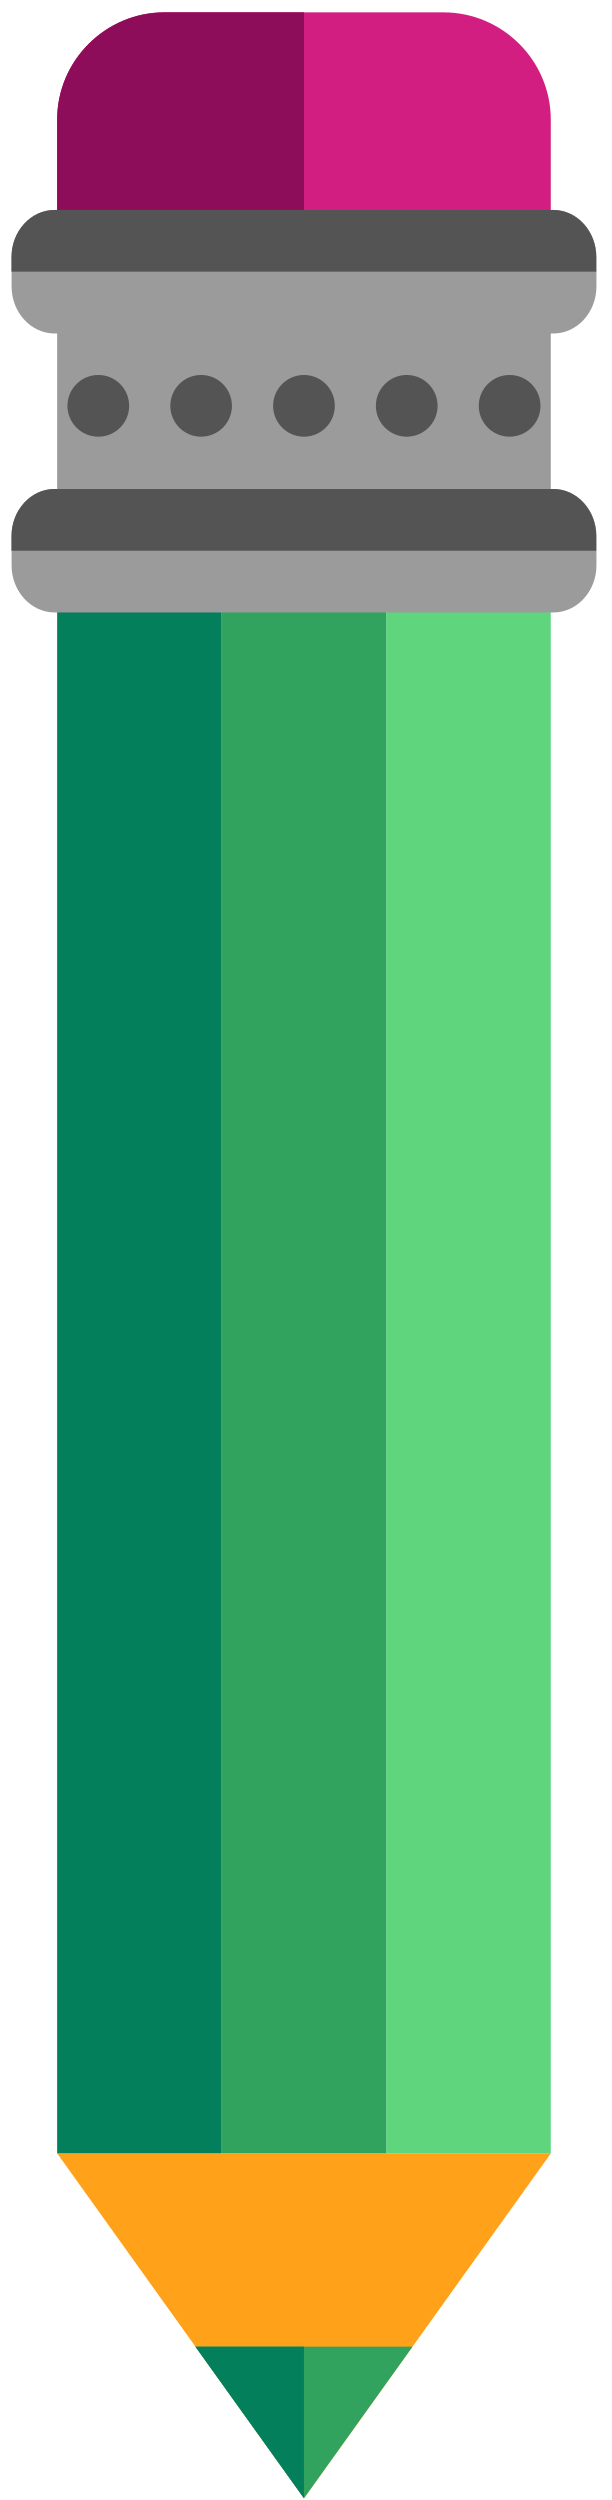
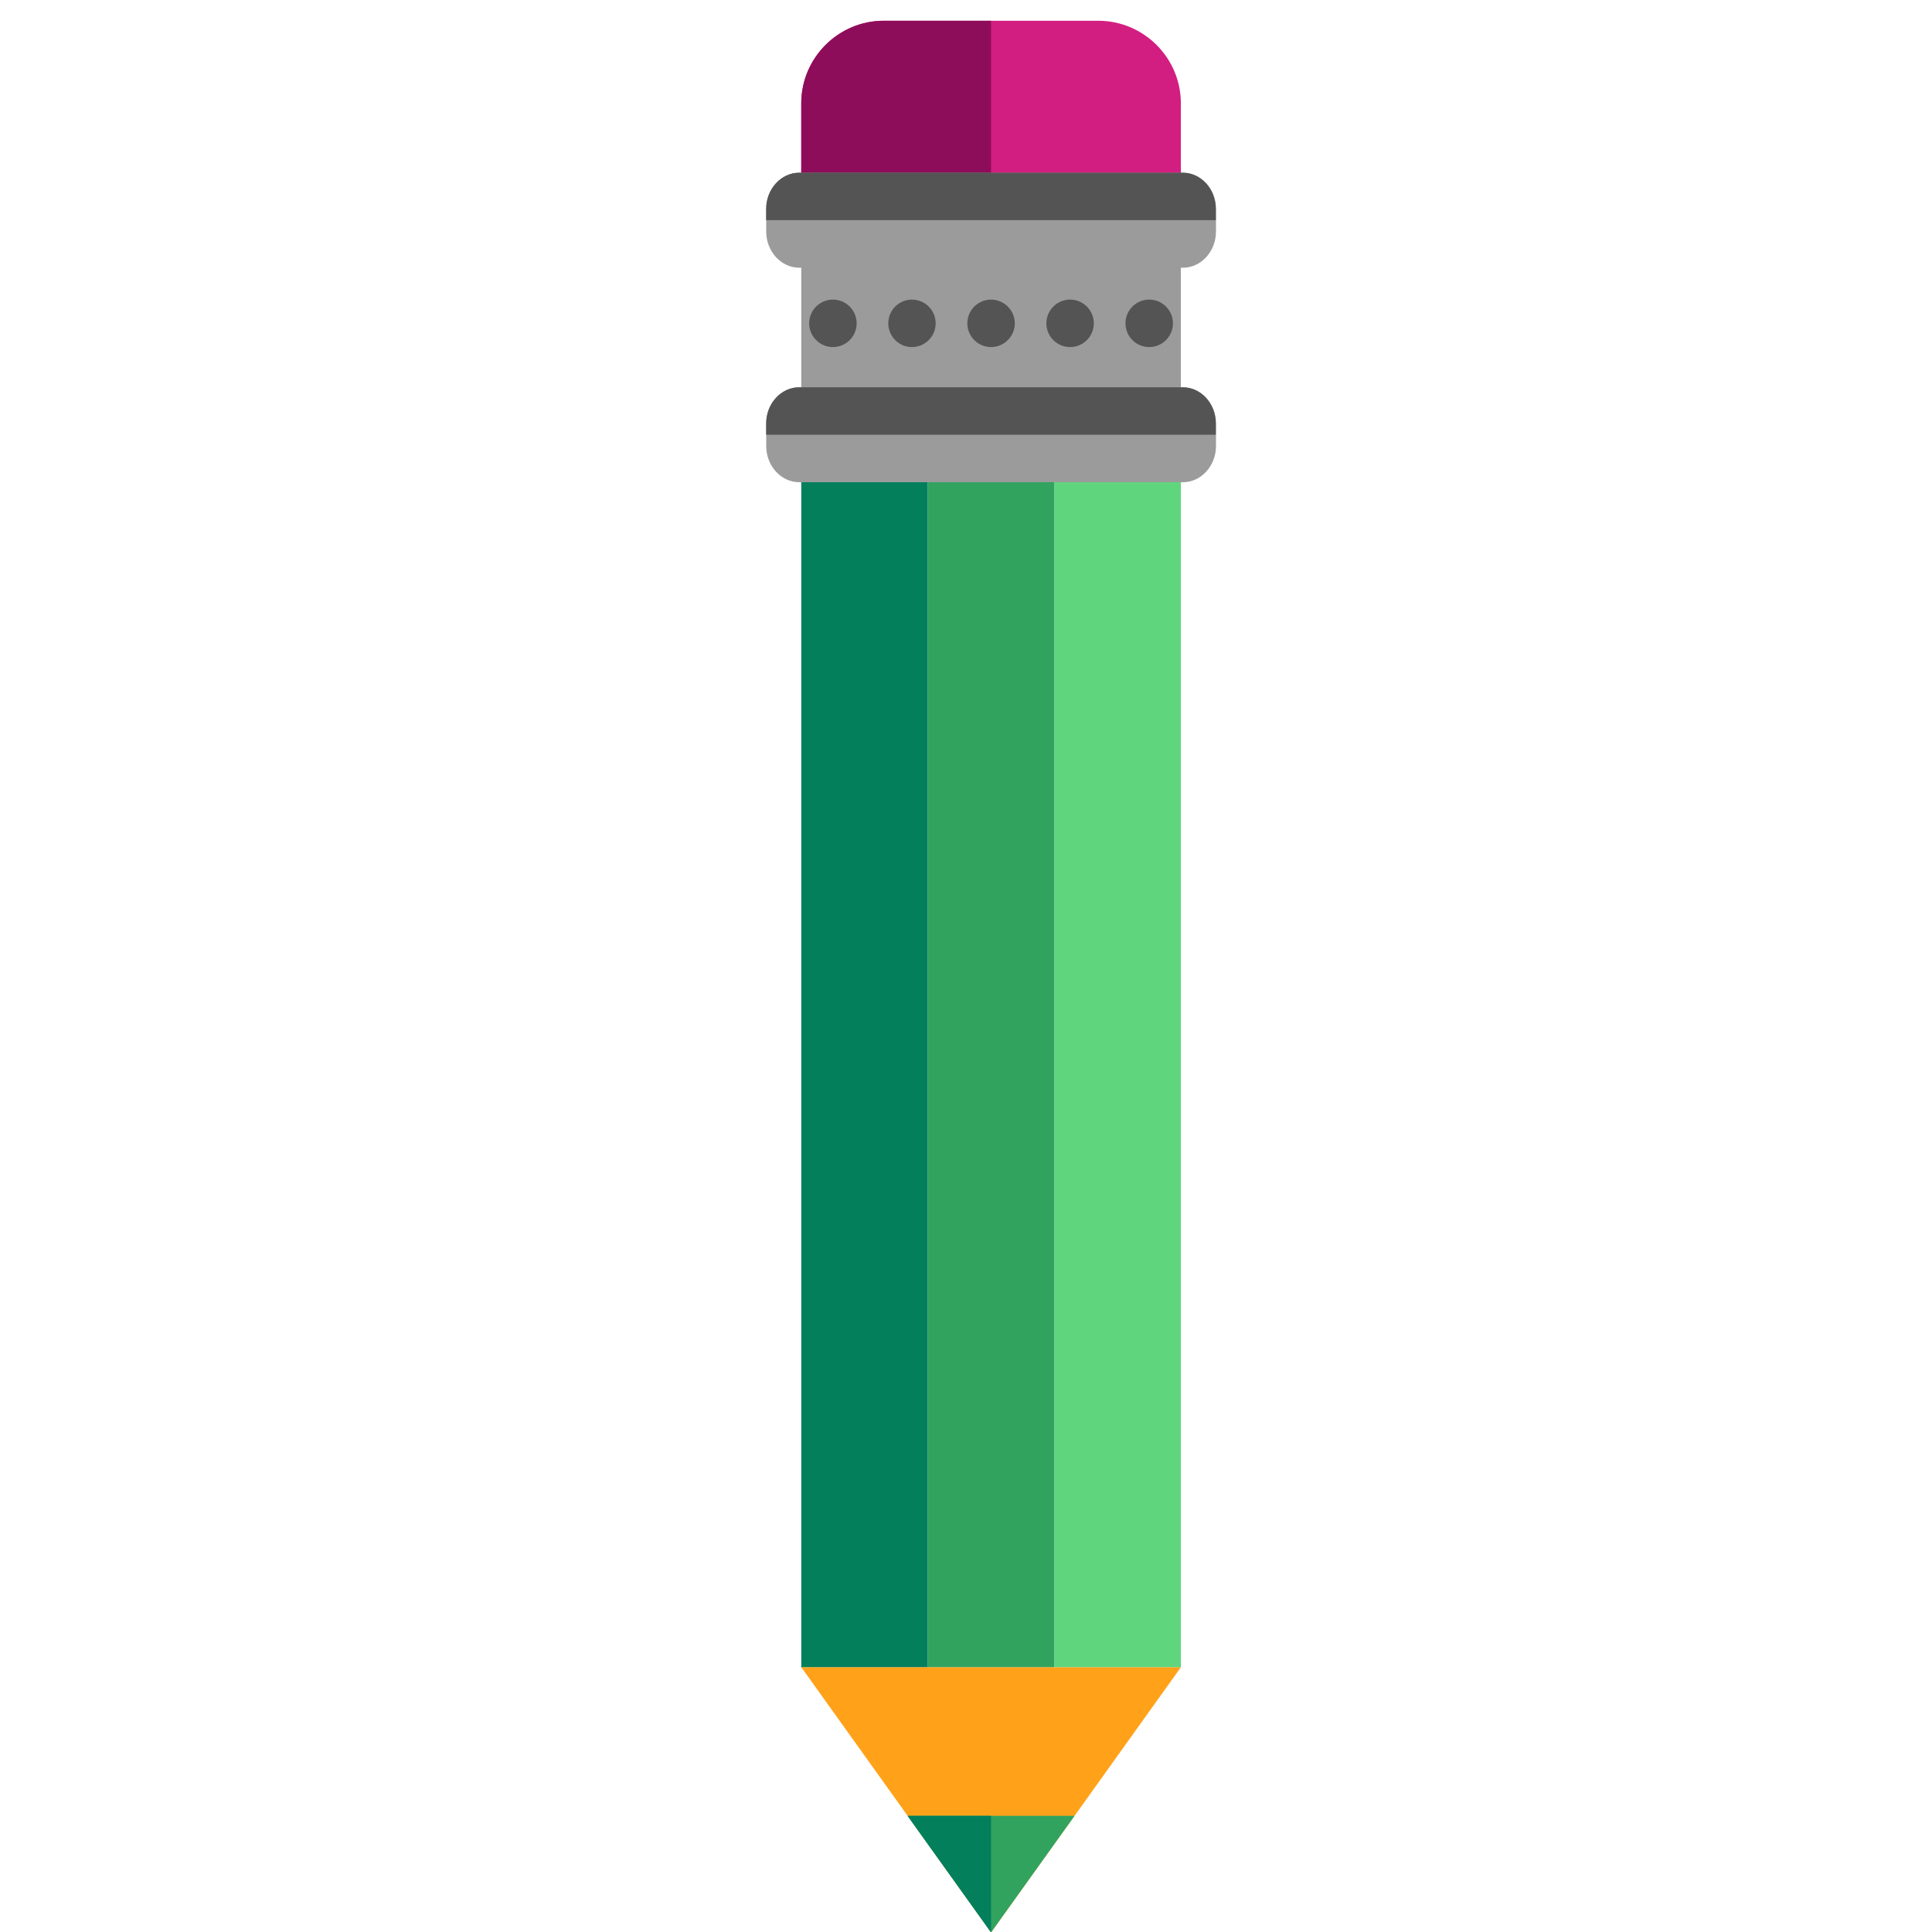
- <svg xmlns="http://www.w3.org/2000/svg" id="svg1345" version="1.1" viewBox="0 0 5.821 23.813" height="90" width="22">
-   <defs id="defs1339" />
-   <g transform="translate(0,-273.1875)" id="layer1">
-     <g transform="rotate(180,2.895142,285.1445)" id="g1501">
+ <svg xmlns="http://www.w3.org/2000/svg" width="210" height="210" viewBox="0 0 55.562 55.563" version="1.1" id="svg5">
+   <defs id="defs2" />
+   <g id="layer1">
+     <g transform="matrix(-2.321815,0,0,-2.321815,35.22332,690.1386)" id="g1501">
      <path id="path76" style="fill:#d31e81;fill-opacity:1;fill-rule:nonzero;stroke:none;stroke-width:0.035" d="m 5.246,295.962 c 0,0.562 -0.46,1.022 -1.022,1.022 h -2.657 c -0.563,0 -1.023,-0.46 -1.023,-1.022 v -1.032 c 0,-0.562 0.46,-1.022 1.023,-1.022 h 2.657 c 0.562,0 1.022,0.46 1.022,1.022 v 1.032" />
      <path id="path78" style="fill:#8e0d5a;fill-opacity:1;fill-rule:nonzero;stroke:none;stroke-width:0.035" d="m 4.224,293.908 h -1.329 v 3.076 h 1.329 c 0.562,0 1.022,-0.46 1.022,-1.022 v -1.032 c 0,-0.562 -0.46,-1.022 -1.022,-1.022" />
      <path id="path80" style="fill:#5fd67e;fill-opacity:1;fill-rule:nonzero;stroke:none;stroke-width:0.035" d="m 2.112,291.664 h -1.568 v -15.076 h 1.568 v 15.076" />
      <path id="path82" style="fill:#31a35f;fill-opacity:1;fill-rule:nonzero;stroke:none;stroke-width:0.035" d="m 3.679,291.664 h -1.567 v -15.076 h 1.567 v 15.076" />
      <path id="path84" style="fill:#037f5c;fill-opacity:1;fill-rule:nonzero;stroke:none;stroke-width:0.035" d="m 5.246,291.664 h -1.567 v -15.076 h 1.567 v 15.076" />
      <path id="path86" style="fill:#ffa21a;fill-opacity:1;fill-rule:nonzero;stroke:none;stroke-width:0.035" d="m 2.895,276.589 h -2.351 l 1.175,-1.642 1.176,-1.642 1.175,1.642 1.175,1.642 h -2.351" />
      <path id="path88" style="fill:#31a35f;fill-opacity:1;fill-rule:nonzero;stroke:none;stroke-width:0.035" d="m 2.895,273.305 -1.034,1.444 h 2.068 z" />
      <path id="path90" style="fill:#037f5c;fill-opacity:1;fill-rule:nonzero;stroke:none;stroke-width:0.035" d="m 3.929,274.749 -1.034,-1.444 v 1.444 z" />
      <path id="path92" style="fill:#9b9b9b;fill-opacity:1;fill-rule:nonzero;stroke:none;stroke-width:0.035" d="m 5.246,294.45 h -4.702 v -2.351 h 4.702 v 2.351" />
      <path id="path94" style="fill:#9b9b9b;fill-opacity:1;fill-rule:nonzero;stroke:none;stroke-width:0.035" d="m 5.68,291.996 c 0,0.246 -0.184,0.448 -0.409,0.448 h -4.753 c -0.225,0 -0.409,-0.202 -0.409,-0.448 v -0.28 c 0,-0.246 0.184,-0.448 0.409,-0.448 h 4.753 c 0.224,0 0.409,0.201 0.409,0.448 v 0.28" />
      <path id="path96" style="fill:#545454;fill-opacity:1;fill-rule:nonzero;stroke:none;stroke-width:0.035" d="m 0.519,292.444 h 4.753 c 0.224,0 0.409,-0.202 0.409,-0.448 v -0.14 h -5.57 v 0.14 c 0,0.246 0.184,0.448 0.409,0.448" />
      <path id="path98" style="fill:#9b9b9b;fill-opacity:1;fill-rule:nonzero;stroke:none;stroke-width:0.035" d="m 5.68,294.653 c 0,0.246 -0.184,0.448 -0.409,0.448 h -4.753 c -0.225,0 -0.409,-0.202 -0.409,-0.448 v -0.28 c 0,-0.246 0.184,-0.448 0.409,-0.448 h 4.753 c 0.224,0 0.409,0.201 0.409,0.448 v 0.28" />
      <path id="path100" style="fill:#545454;fill-opacity:1;fill-rule:nonzero;stroke:none;stroke-width:0.035" d="m 0.519,295.102 h 4.753 c 0.224,0 0.409,-0.202 0.409,-0.448 v -0.14 h -5.57 v 0.14 c 0,0.246 0.184,0.448 0.409,0.448" />
      <path id="path102" style="fill:#545454;fill-opacity:1;fill-rule:nonzero;stroke:none;stroke-width:0.035" d="m 1.23,293.236 c 0,0.162 -0.131,0.294 -0.294,0.294 -0.162,0 -0.294,-0.132 -0.294,-0.294 0,-0.162 0.132,-0.294 0.294,-0.294 0.163,0 0.294,0.132 0.294,0.294" />
      <path id="path104" style="fill:#545454;fill-opacity:1;fill-rule:nonzero;stroke:none;stroke-width:0.035" d="m 2.21,293.236 c 0,0.162 -0.132,0.294 -0.294,0.294 -0.162,0 -0.294,-0.132 -0.294,-0.294 0,-0.162 0.132,-0.294 0.294,-0.294 0.162,0 0.294,0.132 0.294,0.294" />
      <path id="path106" style="fill:#545454;fill-opacity:1;fill-rule:nonzero;stroke:none;stroke-width:0.035" d="m 3.189,293.236 c 0,0.162 -0.132,0.294 -0.294,0.294 -0.162,0 -0.294,-0.132 -0.294,-0.294 0,-0.162 0.132,-0.294 0.294,-0.294 0.162,0 0.294,0.132 0.294,0.294" />
      <path id="path108" style="fill:#545454;fill-opacity:1;fill-rule:nonzero;stroke:none;stroke-width:0.035" d="m 4.168,293.236 c 0,0.162 -0.131,0.294 -0.293,0.294 -0.162,0 -0.294,-0.132 -0.294,-0.294 0,-0.162 0.132,-0.294 0.294,-0.294 0.162,0 0.293,0.132 0.293,0.294" />
      <path id="path110" style="fill:#545454;fill-opacity:1;fill-rule:nonzero;stroke:none;stroke-width:0.035" d="m 5.148,293.236 c 0,0.162 -0.132,0.294 -0.294,0.294 -0.163,0 -0.294,-0.132 -0.294,-0.294 0,-0.162 0.131,-0.294 0.294,-0.294 0.162,0 0.294,0.132 0.294,0.294" />
    </g>
  </g>
</svg>
